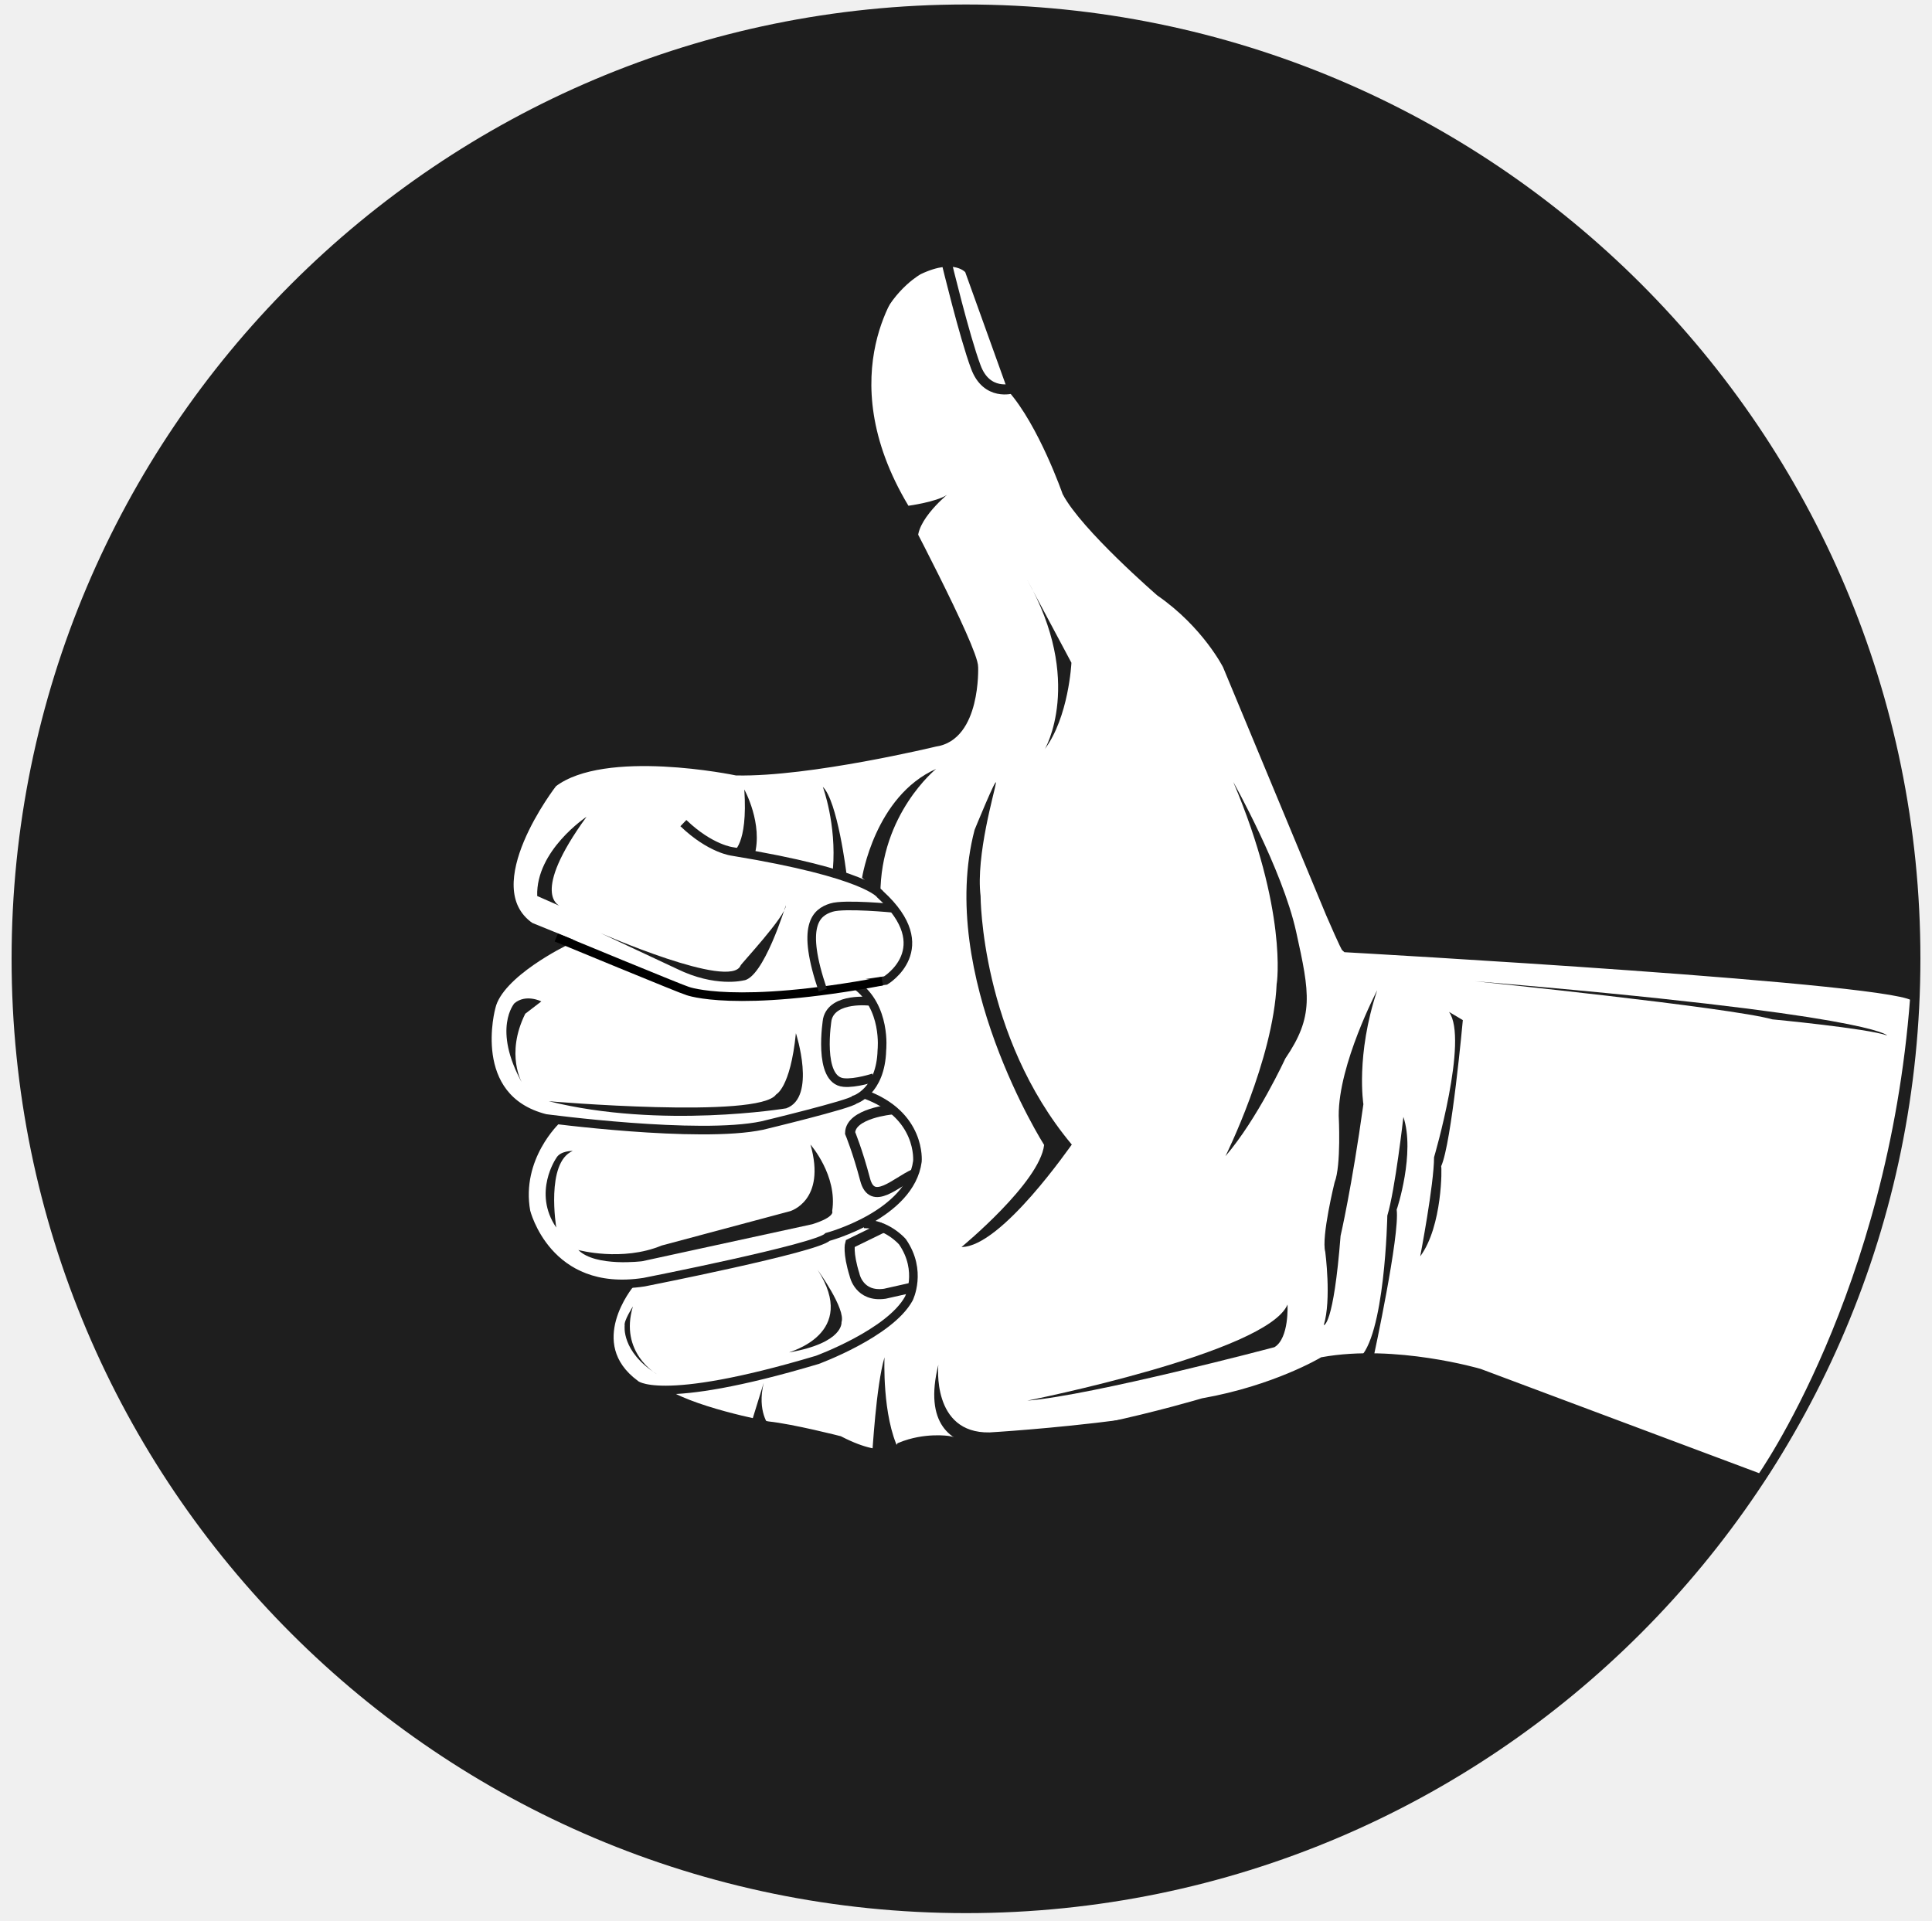
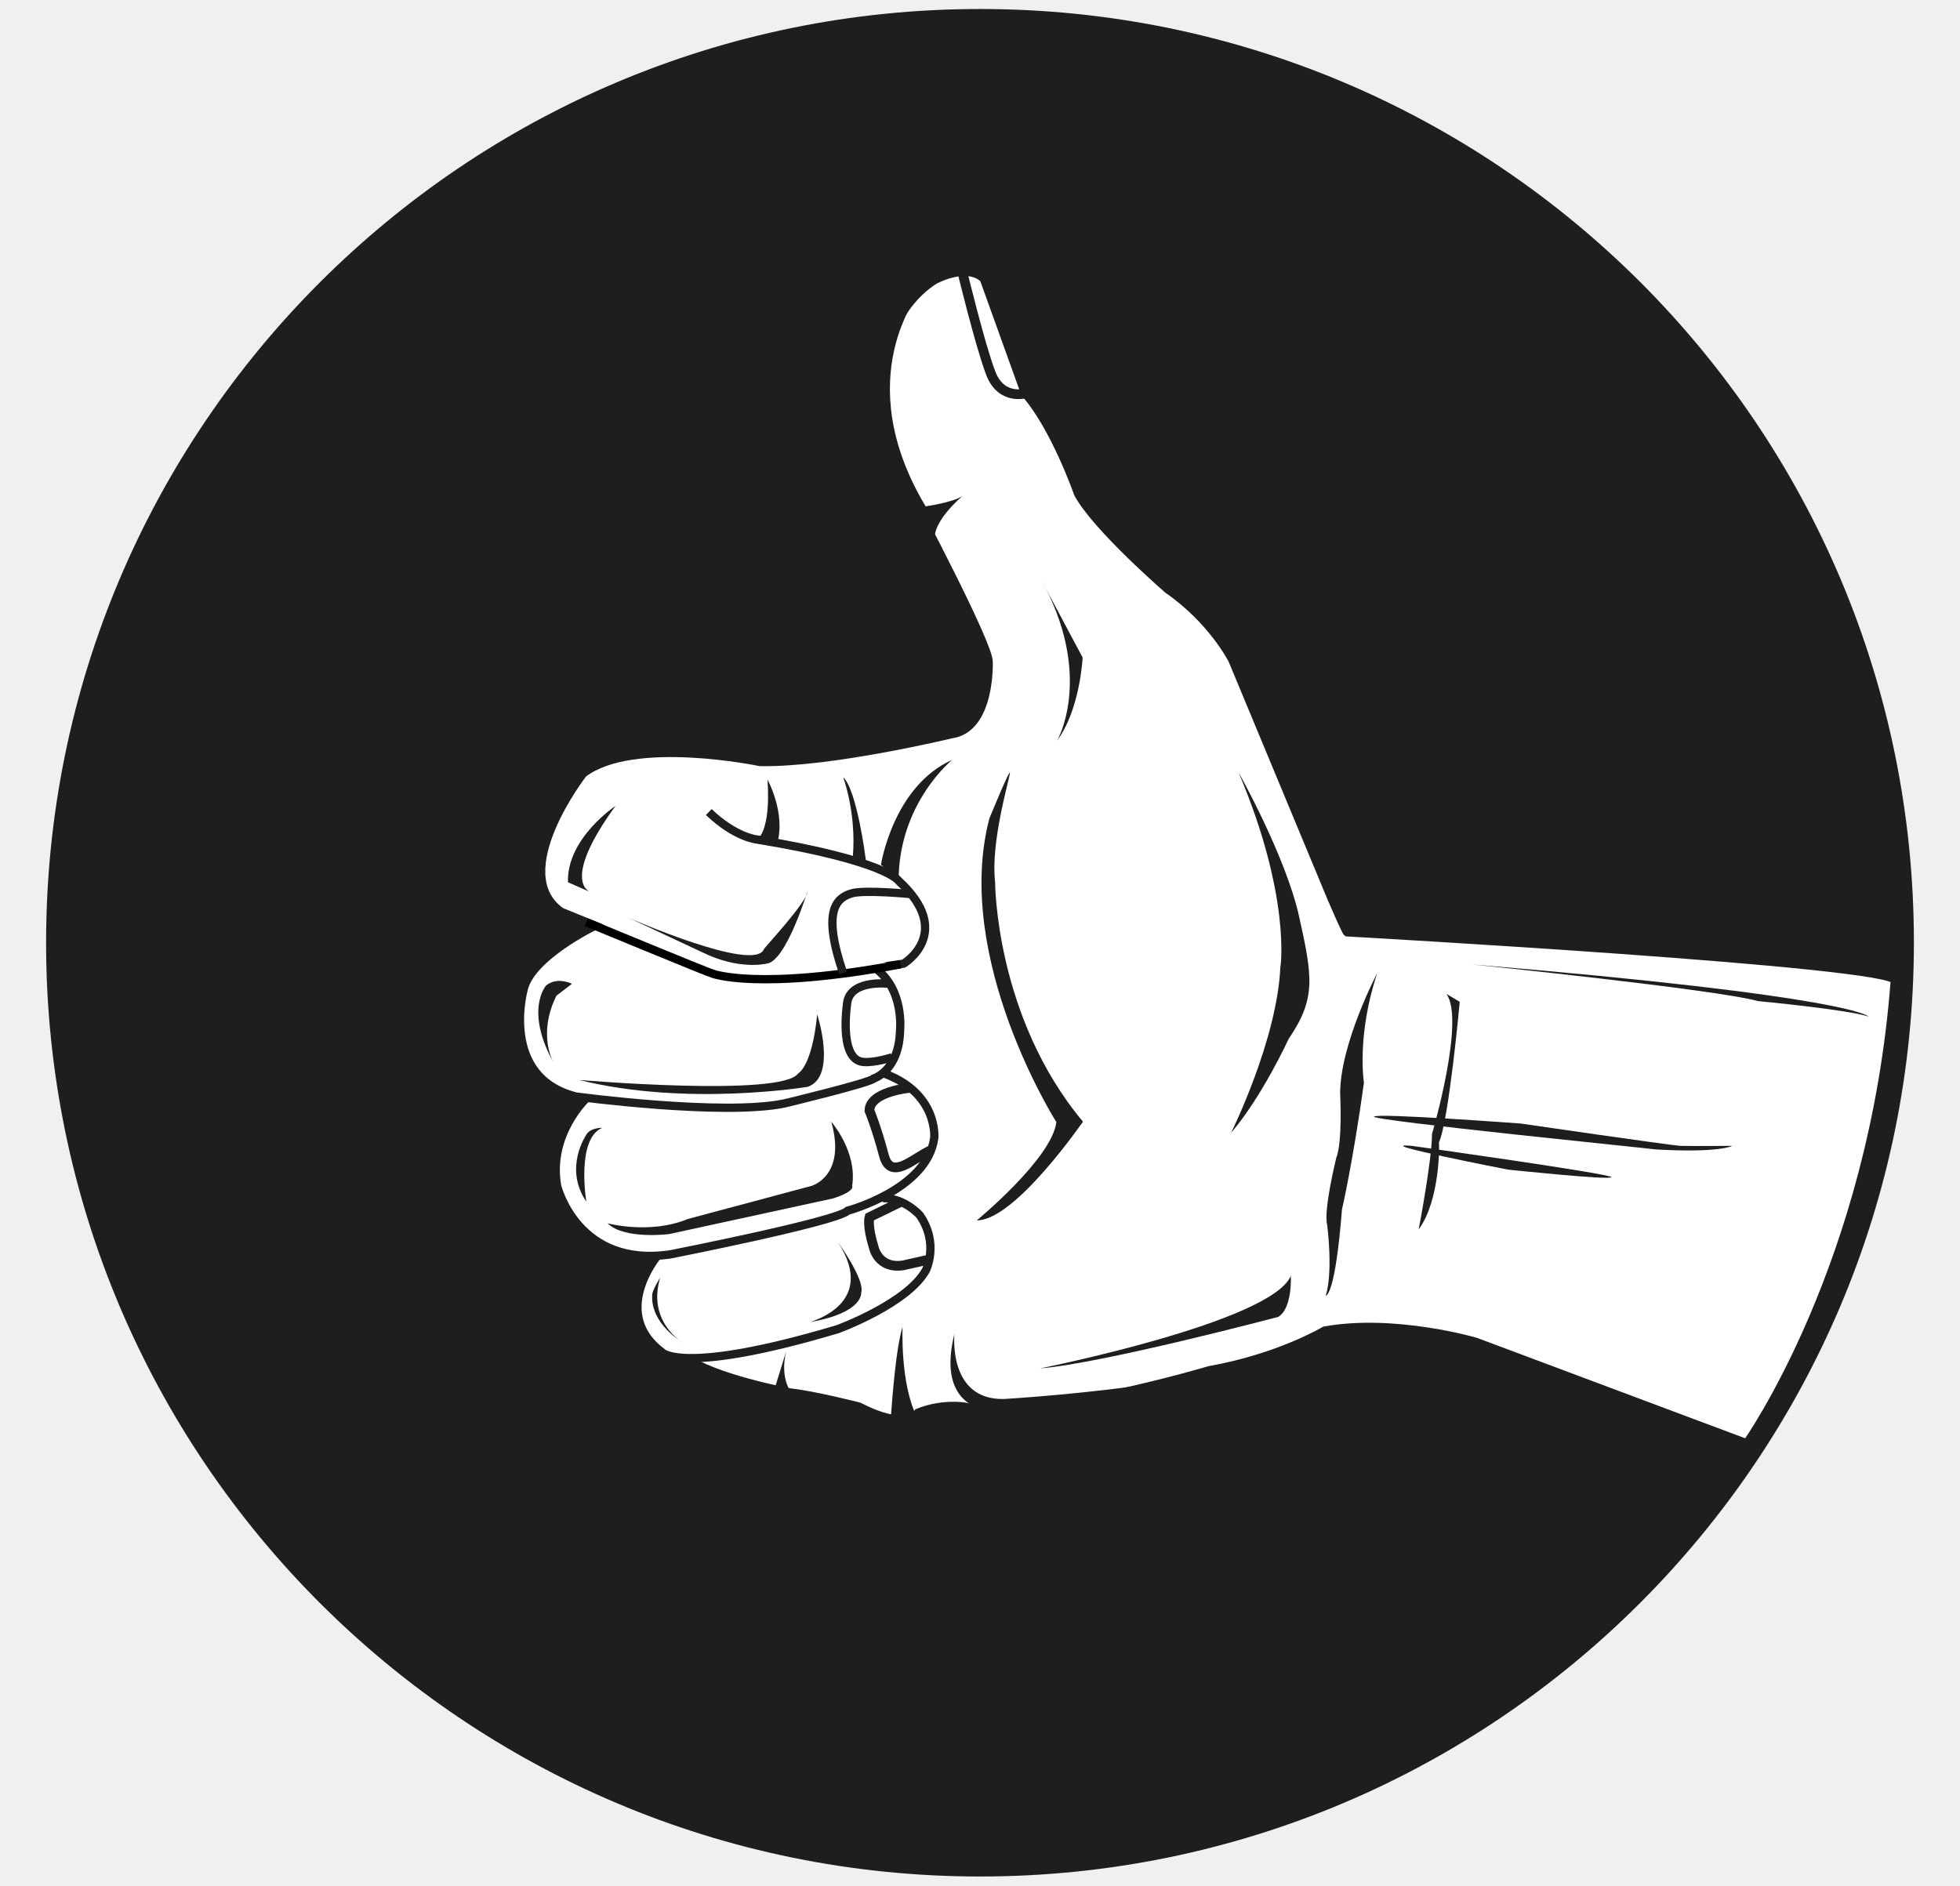
- <svg xmlns="http://www.w3.org/2000/svg" version="1.1" id="Layer_1" x="0px" y="0px" viewBox="-3341 3344.3 516.8 513.7" style="enable-background:new -3341 3344.3 516.8 513.7;" xml:space="preserve">
+ <svg xmlns="http://www.w3.org/2000/svg" version="1.1" id="Layer_2" x="0px" y="0px" viewBox="-150.7 45.3 544.2 523.7" style="enable-background:new -150.7 45.3 544.2 523.7;" xml:space="preserve">
  <style type="text/css">
- 	.st0{fill:#1E1E1E;}
- 	.st1{fill:#FFFFFF;stroke:#1E1E1E;stroke-width:2.302;stroke-miterlimit:10;}
- 	.st2{fill:none;stroke:#1E1E1E;stroke-width:2.302;stroke-miterlimit:10;}
- 	.st3{fill:none;stroke:#1E1E1E;stroke-width:2.699;stroke-miterlimit:10;}
- 	.st4{fill:#FFFFFF;stroke:#000000;stroke-width:2.302;stroke-miterlimit:10;}
+ 	.ft0{fill:#1E1E1E;stroke:#1E1E1E;stroke-width:8;stroke-miterlimit:10;}
+ 	.ft1{fill:#FFFFFF;stroke:#1E1E1E;stroke-width:2.302;stroke-miterlimit:10;}
+ 	.ft2{fill:#1E1E1E;}
+ 	.ft3{fill:none;stroke:#1E1E1E;stroke-width:2.302;stroke-miterlimit:10;}
+ 	.ft4{fill:none;stroke:#1E1E1E;stroke-width:2.699;stroke-miterlimit:10;}
+ 	.ft5{fill:#FFFFFF;stroke:#000000;stroke-width:2.302;stroke-miterlimit:10;}
</style>
-   <g id="Layer_3">
- </g>
-   <g id="Layer_1_1_">
+   <g id="Layer_1_2_">
    <g>
-       <path class="st0" d="M-3082.6,3345.5c-141,0-255.3,114.4-255.3,255.3s114.4,255.3,255.3,255.3c141,0,255.3-114.5,255.3-255.4    C-2827.3,3459.7-2941.5,3345.5-3082.6,3345.5z" />
+       <path class="ft0" d="M121.4,51.8c-141,0-255.3,114.4-255.3,255.3s114.4,255.3,255.3,255.3c141,0,255.3-114.5,255.3-255.4    C376.7,166,262.5,51.8,121.4,51.8z" />
    </g>
  </g>
-   <g id="Layer_2">
-     <path class="st1" d="M-3158.2,3564.5c7.3,7,13.2,7.6,13.2,7.6c36,5.9,39.5,11.5,39.5,11.5c15.7,14.4,1.4,23,1.4,23l-26.6,3.8   c-15.3,1.6-26.5-1.1-26.5-1.1l-42-17.1c-15.4-10.8,6.1-38.4,6.1-38.4c13.8-10.6,49.1-3.2,49.1-3.2c19.6,0.4,53.1-7.7,53.1-7.7   c11.1-1.5,10.4-20.1,10.4-20.1c0.1-4.9-20.9-44.5-20.9-44.5c-22.5-46.4,6.2-61.7,6.2-61.7c9.9-4.7,13.4-0.1,13.4-0.1l11.4,31.7   c8.3,9.4,14.7,27.8,14.7,27.8c4.9,9.3,25,26.7,25,26.7c12.4,8.6,17.9,19.6,17.9,19.6l27.6,66.4c3.9,9,4.2,9.2,4.2,9.2   s152.5,8.5,152.1,13.4c-6,79.2-41.1,128.5-41.1,128.5l-75.3-28.2c0,0-22.5-6.6-41.9-3.1c0,0-12.7,7.6-32,11   c0,0-48.8,14.6-68.1,10.1c0,0-6.2-1-12.8,1.7c0,0-3,5.2-16.4-1.7c0,0-12.5-3.2-19.1-3.9c0,0-21.6-4-29-9.8" />
-     <path class="st1" d="M-3172.5,3687.8c0,0-13.3,15.9,1.4,26.8c0,0,5.8,6.3,48.7-6.5c0,0,19.4-7.1,24.5-16.4c0,0,3.7-7.4-1.7-15.2   c0,0-4.1-4.8-10.3-4.8" />
-     <path class="st1" d="M-3192.1,3643.9c0,0-10.8,10-8.2,24.5c0,0,5.6,22.9,31.6,18.9c0,0,46.2-9.1,49.1-12.1c0,0,22.1-5.9,24-20.2   c0,0,1.2-12.5-14.2-18" />
-     <path class="st1" d="M-3189.8,3596.1c0,0-17.7,8.5-19.8,17.6c0,0-6.8,24.4,14.5,29.8c0,0,41,5.5,58,1.9c0,0,23.7-5.7,24.7-6.9   c0,0,7-2.1,7.3-13.3c0,0,1.3-11.6-7.1-17.5" />
-     <path class="st0" d="M-3104.4,3707.4c0,0-0.7,15.7,3.9,24.9c0,0-4.8,3-7.2,0.7C-3107.6,3733.1-3106.7,3715.2-3104.4,3707.4z" />
-     <path class="st0" d="M-3136.7,3714.2l-3.4,11l4.8,0.6C-3135.2,3725.7-3138.6,3722-3136.7,3714.2z" />
-     <path class="st2" d="M-3108.1,3612.2c0,0-10.2-1.3-11.6,4.8c0,0-2.7,16.3,4.4,16.9c3.2,0.3,8-1.3,8-1.3" />
-     <path class="st3" d="M-3102.4,3641.1c0,0-11.1,1-11.2,6.3c0,0,2,4.8,4,12.4c1.9,7.4,8.3,0.7,13.1-1.4" />
-     <path class="st3" d="M-3104.6,3672.6l-9,4.4c0,0-0.7,2.3,1.2,8.4c0,0,1.2,6,8.1,5l7.1-1.6" />
-     <path class="st0" d="M-3122.3,3684c0,0,7.6,10.5,6.4,14c0,0,0.7,5.5-14,8.1C-3129.9,3705.9-3111.2,3701.2-3122.3,3684z" />
-     <path class="st0" d="M-3128.1,3620.7c0,0,5.6,17.2-2.6,20.1c0,0-33.5,5.6-63.5-1.9c0,0,56.2,4.8,60.8-1.8   C-3133.5,3637.1-3129.6,3635.6-3128.1,3620.7z" />
-     <path class="st0" d="M-3124.2,3650.5c0,0,7.3,8.3,5.8,17.8c0,0,1,1.5-5.3,3.5l-45.5,9.9c0,0-12.5,1.6-17.1-3c0,0,11.7,3.2,22.3-1.2   l34.4-9.2C-3129.7,3668.3-3119.9,3665.6-3124.2,3650.5z" />
-     <path class="st0" d="M-2972.6,3609.2c0,0-10.4,19.8-10.3,33.6c0,0,0.7,13.3-1.1,17.8c0,0-3.6,14.6-2.5,18.6c0,0,1.7,12.8-0.4,19.6   c0,0,2.6,0.4,4.5-23.9c0,0,3-12.9,6.1-35.2C-2976.3,3639.7-2978.4,3626.6-2972.6,3609.2z" />
-     <path class="st0" d="M-2965.6,3643.1c0,0-2.2,19.5-4.3,26.4c0,0-0.6,32.9-7.8,38.4l4.2-0.9c0,0,7-32.4,6.1-39.1   C-2967.3,3667.8-2962.4,3652.7-2965.6,3643.1z" />
-     <path class="st0" d="M-2961.1,3680.4c0,0,3.7-19.3,3.7-26.5c0,0,9.3-31.6,4-38.9l3.7,2.2c0,0-3,33-5.8,39.1   C-2955.3,3656.3-2955.1,3672.3-2961.1,3680.4z" />
-     <path class="st0" d="M-3090,3709.4c0,0-1.9,18.4,13.7,18.1c0,0,66.3-3.8,83.7-15.8c0,0-27.3,10.5-68.9,17.7   C-3061.4,3729.4-3097.8,3741.1-3090,3709.4z" />
-     <path class="st0" d="M-3196.2,3612.2c0,0-4.1-2.1-7.2,0.5c0,0-6,6.8,2.1,21.4c0,0-4.6-7.7,0.8-18.6L-3196.2,3612.2z" />
-     <path class="st0" d="M-2996.6,3693.3c0,0,0.5,9-3.5,11.4c0,0-48.7,12.9-66.1,14.3C-3066.2,3719-3002,3706.2-2996.6,3693.3z" />
-     <path class="st0" d="M-3099.5,3420c0,0-19.9,23.9,1.5,59.6c0,0,7.4-1,10.3-2.9c0,0-10.1,8.3-7.3,13.8   C-3094.9,3490.6-3124.4,3445.5-3099.5,3420z" />
-     <path class="st0" d="M-3083.8,3677.9c0,0,20.9-17.2,22.1-27.3c0,0-28.8-45.4-18.6-84.3c0,0,6-14.7,5.7-12.5s-5.4,19.3-4.1,30.2   c0,0,0,37.3,24.4,66.5C-3054.4,3650.5-3073.1,3677.9-3083.8,3677.9z" />
-     <path class="st0" d="M-3011.1,3553.5c0,0,13.1,23.3,16.8,40c3.7,16.7,4.8,22.7-2.9,34c0,0-7.4,16.1-16,26.1   c0,0,12.8-25.7,13.7-46.1C-2999.4,3607.4-2996.6,3587.7-3011.1,3553.5z" />
-     <path class="st3" d="M-3087.8,3414.5c0,0,4.8,19.9,7.8,27.9c2.9,8,9.9,5.8,9.9,5.8" />
-     <path class="st0" d="M-3120.9,3554.8c0,0,3.7,9.9,2.7,22l3.6,1.1C-3114.6,3577.7-3117,3558.5-3120.9,3554.8z" />
-     <path class="st0" d="M-3141.9,3555.5c0,0,5.1,9.2,2.7,17.7l-5.7-1C-3145,3572.2-3140.9,3570.6-3141.9,3555.5z" />
-     <path class="st0" d="M-3090.6,3550c0,0-14.9,12-14.9,33.6l-4.9-4.5C-3110.4,3579.1-3107,3557.3-3090.6,3550z" />
-     <path class="st0" d="M-3066.3,3499.3l11.9,22.3c0,0-0.7,14.6-7.2,23.2C-3061.5,3544.9-3050.9,3526.5-3066.3,3499.3z" />
-     <path class="st0" d="M-3184.1,3562.8c0,0-13.6,9-13.2,21.2l5.9,2.6C-3191.3,3586.5-3199.3,3583.7-3184.1,3562.8z" />
-     <path class="st4" d="M-3192.2,3595.1c0,0,34.1,14.1,35.1,14.3c0,0,12.7,4.8,52.1-2.6" />
-     <path class="st0" d="M-3130.8,3586.5c0,0-6,19.7-11.4,20.1c0,0-7.5,1.9-17.7-3.1l-20.5-9.6c0,0,34.8,15.3,37.5,8.7   C-3143,3602.4-3130.7,3589.3-3130.8,3586.5z" />
-     <path class="st2" d="M-3101.9,3587.3c0,0-13.2-1.3-16.7-0.2c-4.2,1.3-8.2,4.8-2.3,22.1" />
-     <path class="st0" d="M-2946.5,3606.8c0,0,68.3,7,79.6,10.2c0,0,25.3,2.4,30.7,4.3C-2836.2,3621.3-2839.9,3615.7-2946.5,3606.8z" />
+   <g id="Layer_2_1_">
+     <path class="ft1" d="M46.1,270.8c7.3,7,13.2,7.6,13.2,7.6c36,5.9,39.5,11.5,39.5,11.5c15.7,14.4,1.4,23,1.4,23l-26.6,3.8   c-15.3,1.6-26.5-1.1-26.5-1.1l-42-17.1c-15.4-10.8,6.1-38.4,6.1-38.4c13.8-10.6,49.1-3.2,49.1-3.2c19.6,0.4,53.1-7.7,53.1-7.7   c11.1-1.5,10.4-20.1,10.4-20.1c0.1-4.9-20.9-44.5-20.9-44.5c-22.5-46.4,6.2-61.7,6.2-61.7c9.9-4.7,13.4-0.1,13.4-0.1l11.4,31.7   c8.3,9.4,14.7,27.8,14.7,27.8c4.9,9.3,25,26.7,25,26.7c12.4,8.6,17.9,19.6,17.9,19.6l27.6,66.4c3.9,9,4.2,9.2,4.2,9.2   s152.5,8.5,152.1,13.4c-6,79.2-41.1,128.5-41.1,128.5L259,417.9c0,0-22.5-6.6-41.9-3.1c0,0-12.7,7.6-32,11c0,0-48.8,14.6-68.1,10.1   c0,0-6.2-1-12.8,1.7c0,0-3,5.2-16.4-1.7c0,0-12.5-3.2-19.1-3.9c0,0-21.6-4-29-9.8" />
+     <path class="ft1" d="M31.8,394.1c0,0-13.3,15.9,1.4,26.8c0,0,5.8,6.3,48.7-6.5c0,0,19.4-7.1,24.5-16.4c0,0,3.7-7.4-1.7-15.2   c0,0-4.1-4.8-10.3-4.8" />
+     <path class="ft1" d="M12.2,350.2c0,0-10.8,10-8.2,24.5c0,0,5.6,22.9,31.6,18.9c0,0,46.2-9.1,49.1-12.1c0,0,22.1-5.9,24-20.2   c0,0,1.2-12.5-14.2-18" />
+     <path class="ft1" d="M14.5,302.4c0,0-17.7,8.5-19.8,17.6c0,0-6.8,24.4,14.5,29.8c0,0,41,5.5,58,1.9c0,0,23.7-5.7,24.7-6.9   c0,0,7-2.1,7.3-13.3c0,0,1.3-11.6-7.1-17.5" />
+     <path class="ft2" d="M99.9,413.7c0,0-0.7,15.7,3.9,24.9c0,0-4.8,3-7.2,0.7C96.7,439.4,97.6,421.5,99.9,413.7z" />
+     <path class="ft2" d="M67.6,420.5l-3.4,11l4.8,0.6C69.1,432,65.7,428.3,67.6,420.5z" />
+     <path class="ft3" d="M96.2,318.5c0,0-10.2-1.3-11.6,4.8c0,0-2.7,16.3,4.4,16.9c3.2,0.3,8-1.3,8-1.3" />
+     <path class="ft4" d="M101.9,347.4c0,0-11.1,1-11.2,6.3c0,0,2,4.8,4,12.4c1.9,7.4,8.3,0.7,13.1-1.4" />
+     <path class="ft4" d="M99.7,378.9l-9,4.4c0,0-0.7,2.3,1.2,8.4c0,0,1.2,6,8.1,5l7.1-1.6" />
+     <path class="ft2" d="M82,390.3c0,0,7.6,10.5,6.4,14c0,0,0.7,5.5-14,8.1C74.4,412.2,93.1,407.5,82,390.3z" />
+     <path class="ft2" d="M76.2,327c0,0,5.6,17.2-2.6,20.1c0,0-33.5,5.6-63.5-1.9c0,0,56.2,4.8,60.8-1.8C70.8,343.4,74.7,341.9,76.2,327   z" />
+     <path class="ft2" d="M80.1,356.8c0,0,7.3,8.3,5.8,17.8c0,0,1,1.5-5.3,3.5L35.1,388c0,0-12.5,1.6-17.1-3c0,0,11.7,3.2,22.3-1.2   l34.4-9.2C74.6,374.6,84.4,371.9,80.1,356.8z" />
+     <path class="ft2" d="M231.7,315.5c0,0-10.4,19.8-10.3,33.6c0,0,0.7,13.3-1.1,17.8c0,0-3.6,14.6-2.5,18.6c0,0,1.7,12.8-0.4,19.6   c0,0,2.6,0.4,4.5-23.9c0,0,3-12.9,6.1-35.2C228,346,225.9,332.9,231.7,315.5z" />
+     <path class="ft2" d="M243.2,386.7c0,0,3.7-19.3,3.7-26.5c0,0,9.3-31.6,4-38.9l3.7,2.2c0,0-3,33-5.8,39.1   C249,362.6,249.2,378.6,243.2,386.7z" />
+     <path class="ft2" d="M114.3,415.7c0,0-1.9,18.4,13.7,18.1c0,0,66.3-3.8,83.7-15.8c0,0-27.3,10.5-68.9,17.7   C142.9,435.7,106.5,447.4,114.3,415.7z" />
+     <path class="ft2" d="M8.1,318.5c0,0-4.1-2.1-7.2,0.5c0,0-6,6.8,2.1,21.4c0,0-4.6-7.7,0.8-18.6L8.1,318.5z" />
+     <path class="ft2" d="M207.7,399.6c0,0,0.5,9-3.5,11.4c0,0-48.7,12.9-66.1,14.3C138.1,425.3,202.3,412.5,207.7,399.6z" />
+     <path class="ft2" d="M104.8,126.3c0,0-19.9,23.9,1.5,59.6c0,0,7.4-1,10.3-2.9c0,0-10.1,8.3-7.3,13.8   C109.4,196.9,79.9,151.8,104.8,126.3z" />
+     <path class="ft2" d="M120.5,384.2c0,0,20.9-17.2,22.1-27.3c0,0-28.8-45.4-18.6-84.3c0,0,6-14.7,5.7-12.5s-5.4,19.3-4.1,30.2   c0,0,0,37.3,24.4,66.5C149.9,356.8,131.2,384.2,120.5,384.2z" />
+     <path class="ft2" d="M193.2,259.8c0,0,13.1,23.3,16.8,40s4.8,22.7-2.9,34c0,0-7.4,16.1-16,26.1c0,0,12.8-25.7,13.7-46.1   C204.9,313.7,207.7,294,193.2,259.8z" />
+     <path class="ft4" d="M116.5,120.8c0,0,4.8,19.9,7.8,27.9c2.9,8,9.9,5.8,9.9,5.8" />
+     <path class="ft2" d="M83.4,261.1c0,0,3.7,9.9,2.7,22l3.6,1.1C89.7,284,87.3,264.8,83.4,261.1z" />
+     <path class="ft2" d="M62.4,261.8c0,0,5.1,9.2,2.7,17.7l-5.7-1C59.3,278.5,63.4,276.9,62.4,261.8z" />
+     <path class="ft2" d="M113.7,256.3c0,0-14.9,12-14.9,33.6l-4.9-4.5C93.9,285.4,97.3,263.6,113.7,256.3z" />
+     <path class="ft2" d="M138,205.6l11.9,22.3c0,0-0.7,14.6-7.2,23.2C142.8,251.2,153.4,232.8,138,205.6z" />
+     <path class="ft2" d="M20.2,269.1c0,0-13.6,9-13.2,21.2l5.9,2.6C13,292.8,5,290,20.2,269.1z" />
+     <path class="ft5" d="M12.1,301.4c0,0,34.1,14.1,35.1,14.3c0,0,12.7,4.8,52.1-2.6" />
+     <path class="ft2" d="M73.5,292.8c0,0-6,19.7-11.4,20.1c0,0-7.5,1.9-17.7-3.1l-20.5-9.6c0,0,34.8,15.3,37.5,8.7   C61.3,308.7,73.6,295.6,73.5,292.8z" />
+     <path class="ft3" d="M102.4,293.6c0,0-13.2-1.3-16.7-0.2c-4.2,1.3-8.2,4.8-2.3,22.1" />
+     <path class="ft2" d="M257.8,313.1c0,0,68.3,7,79.6,10.2c0,0,25.3,2.4,30.7,4.3C368.1,327.6,364.4,322,257.8,313.1z" />
  </g>
-   <path class="st0" d="M-3192.2,3654.1c0,0-6.4,9.2,0,18.6c0,0-2.9-17.4,4.4-20.5C-3187.8,3652.2-3191.1,3652.1-3192.2,3654.1z" />
-   <path class="st0" d="M-3171.7,3693.8c0,0-2.5,3.9-2.2,5.1c0,0-1,7,8.6,13C-3165.4,3711.9-3175.4,3706.1-3171.7,3693.8z" />
+   <path class="ft2" d="M12.1,360.4c0,0-6.4,9.2,0,18.6c0,0-2.9-17.4,4.4-20.5C16.5,358.5,13.2,358.4,12.1,360.4z" />
+   <path class="ft2" d="M32.6,400.1c0,0-2.5,3.9-2.2,5.1c0,0-1,7,8.6,13C38.9,418.2,28.9,412.4,32.6,400.1z" />
+   <path class="ft2" d="M230.8,355.4c0.4-1.1,40.7,1.9,40.7,1.9s41.2,6,44.3,6.2c3.2,0.1,14.4,0,14.4,0c0.2,0-3.4,2-21.1,1  C309.1,364.4,230.3,356.5,230.8,355.4z" />
+   <path class="ft2" d="M296.7,372.2c-0.3,0.9-28.7-2.1-28.7-2.1s-39.1-7.6-26.7-6.6C241.3,363.5,297,371.3,296.7,372.2z" />
</svg>
